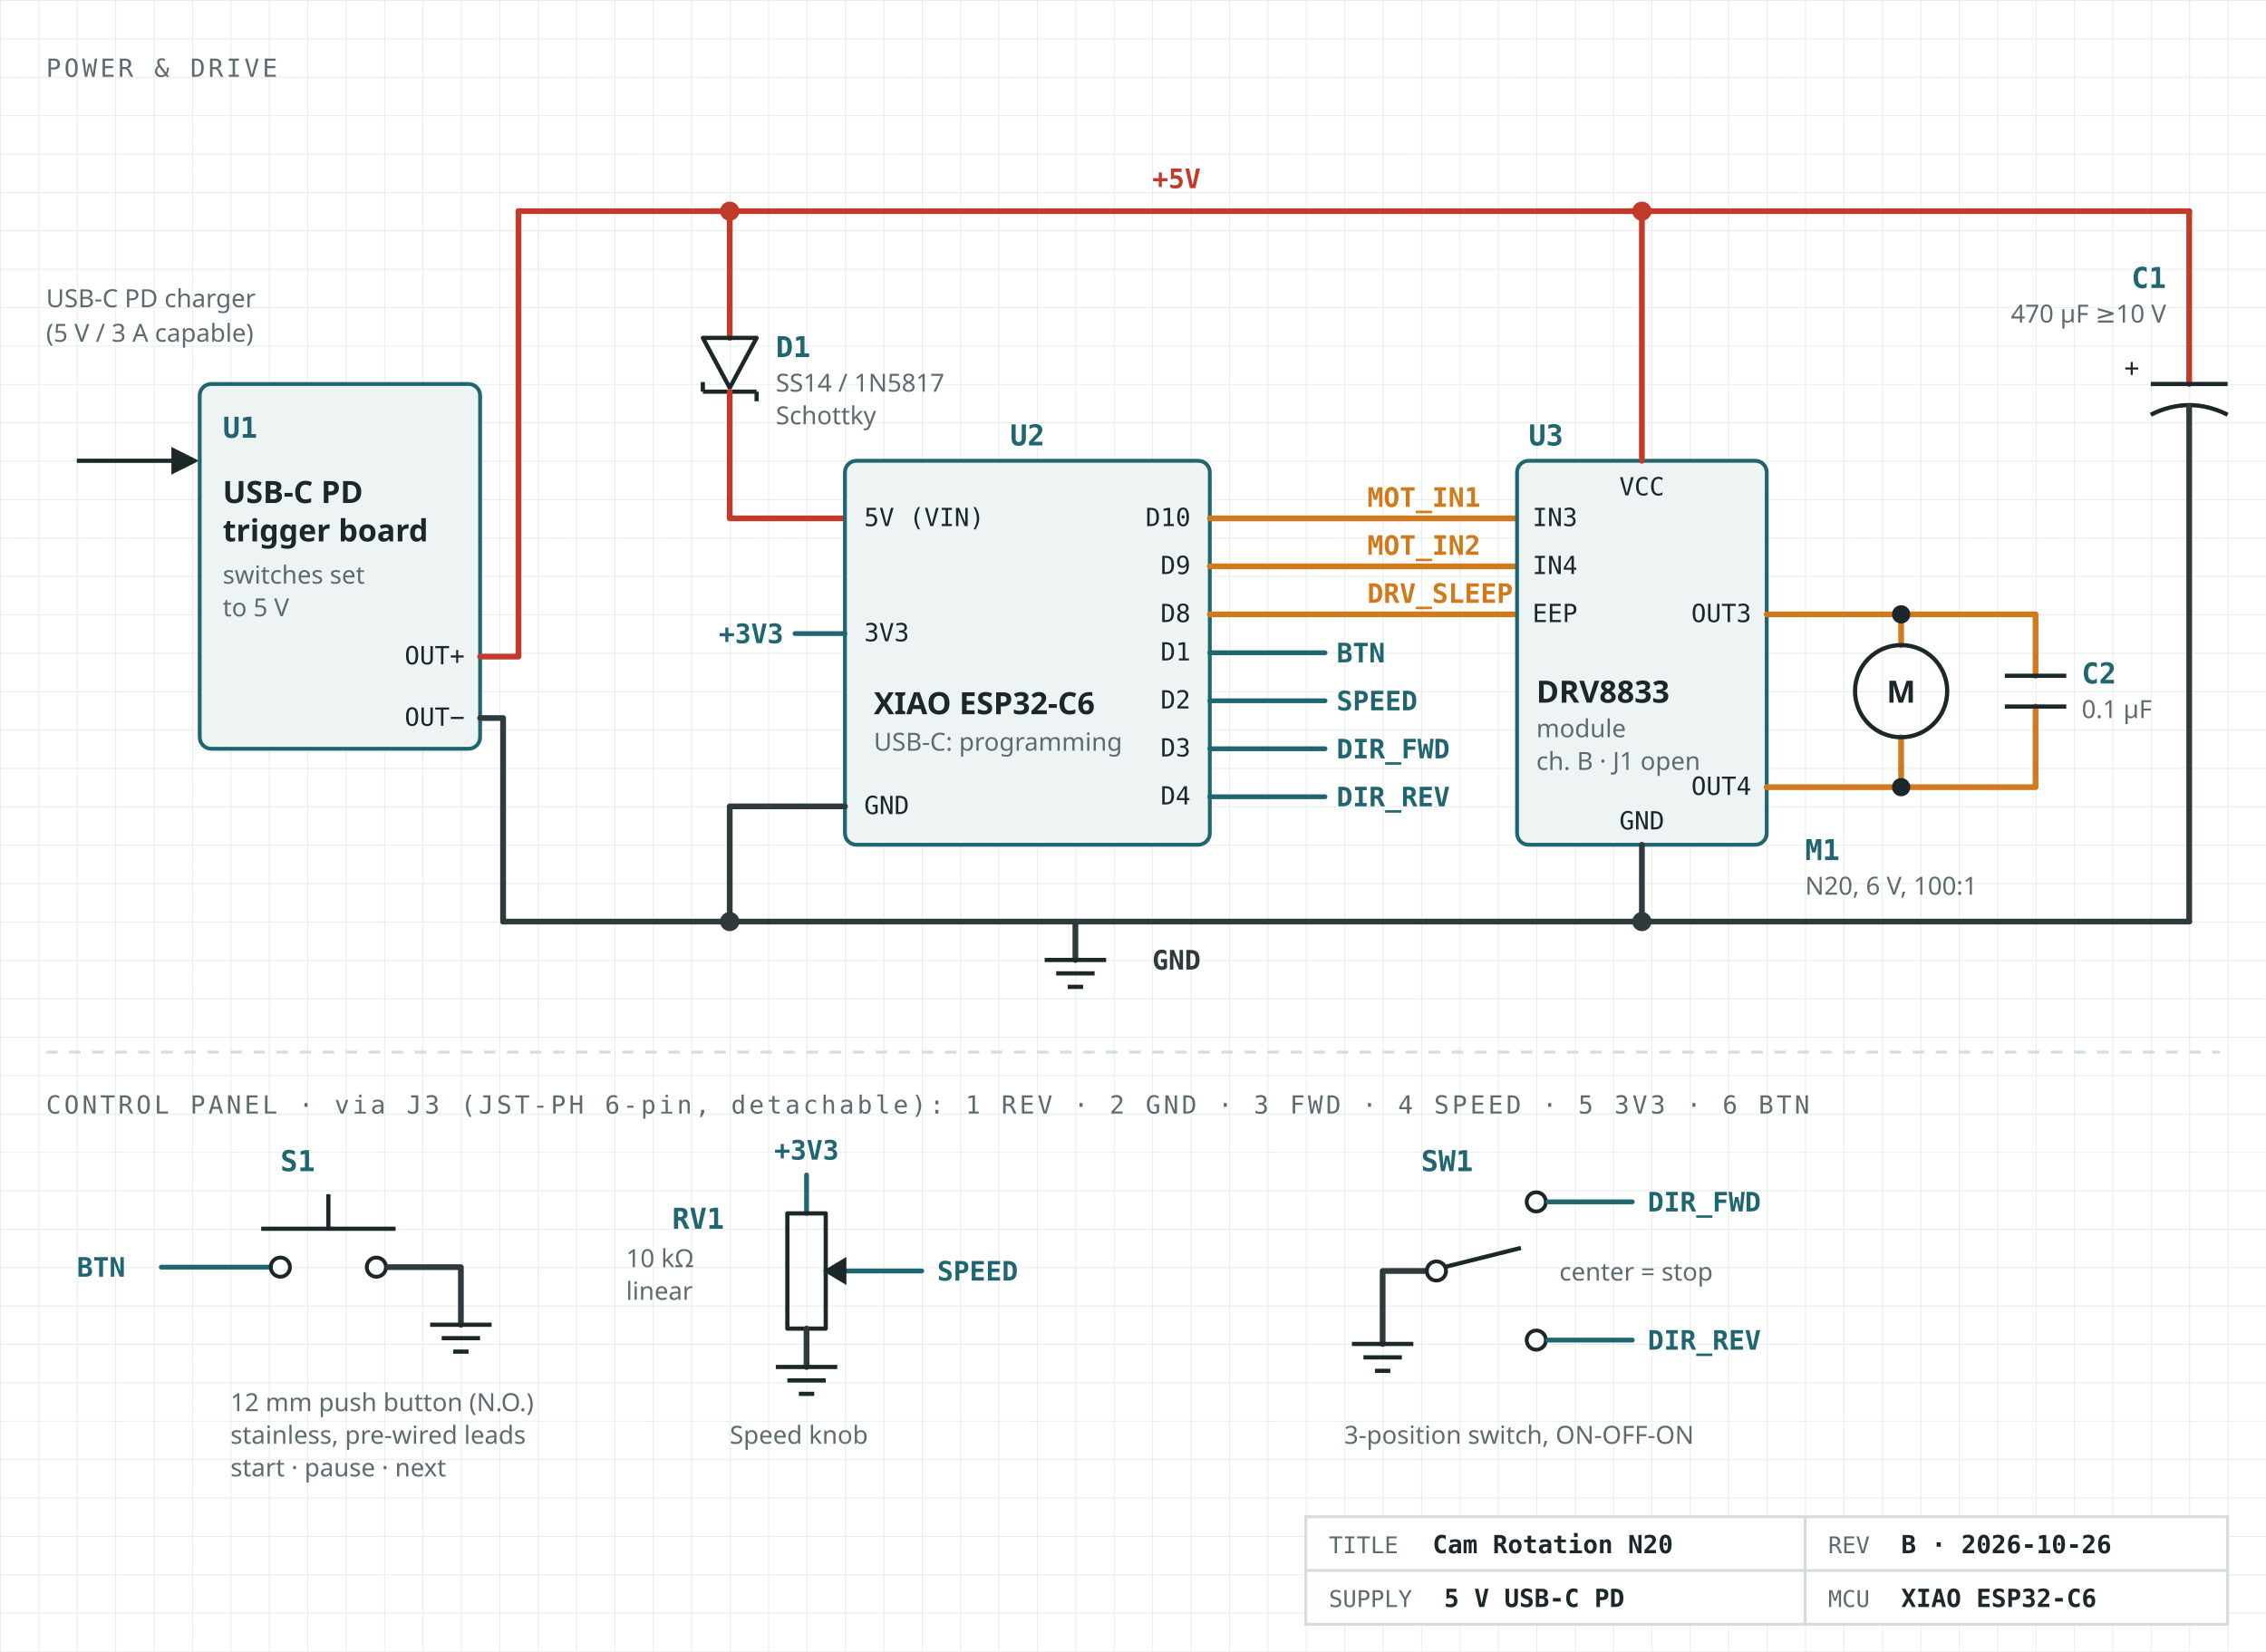
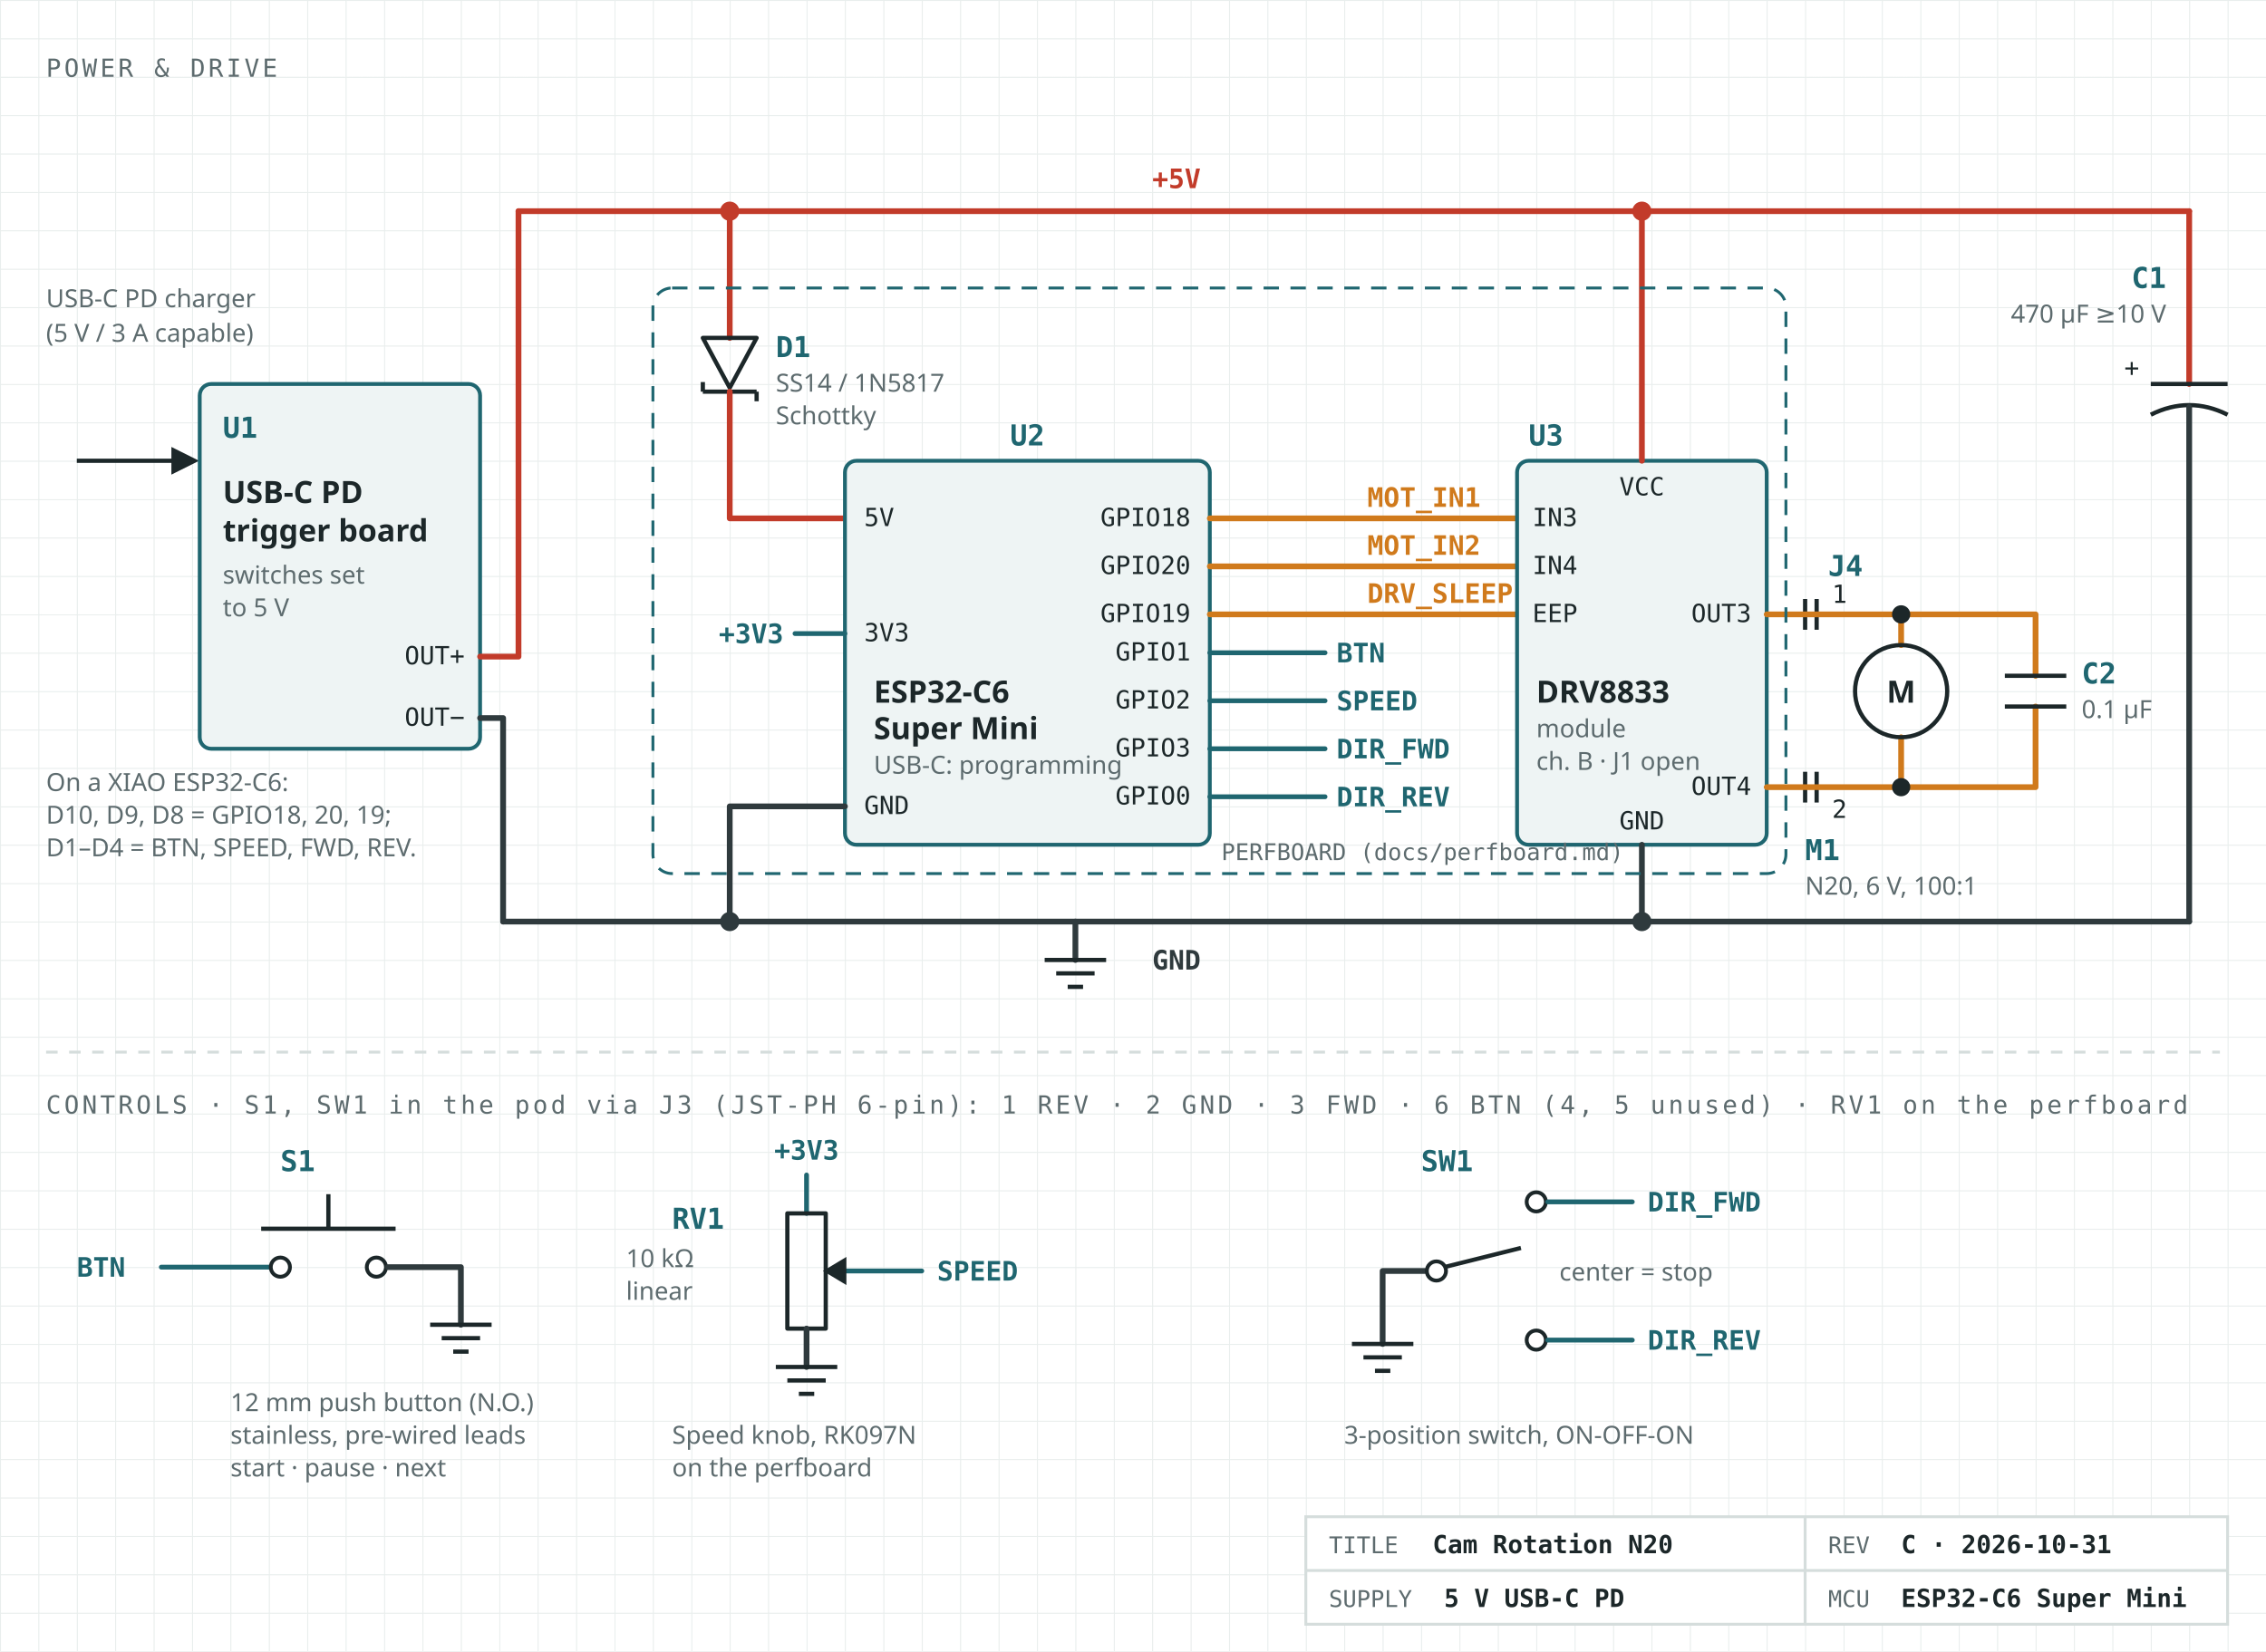
- <svg xmlns="http://www.w3.org/2000/svg" viewBox="0 0 1180 860" role="img" aria-label="Schematic. Power: PD board 5 volt output to the DRV8833 VCC pin and through diode D1 to the XIAO 5V pin; 470 microfarad capacitor across the 5 volt supply; all grounds common. Drive: XIAO D10 to DRV8833 IN3, D9 to IN4, D8 to the sleep pin EEP (channel B of the module); DRV8833 OUT3 and OUT4 to the N20 motor, with a 0.1 microfarad capacitor C2 across the motor terminals. Controls: 12 millimetre stainless push button S1 from XIAO D1 to ground; 10 kilohm speed knob RV1 between 3.3 volts and ground with its wiper to D2; three-position switch SW1 with common to ground and its two throws to D3 (forward) and D4 (reverse). The six control-panel wires pass through J3, a 6-pin JST-PH connector, so the panel can be unplugged.">
+ <svg xmlns="http://www.w3.org/2000/svg" viewBox="0 0 1180 860" role="img" aria-label="Schematic. Power: PD board 5 volt output to the DRV8833 VCC pin and through diode D1 to the ESP32-C6 Super Mini 5V pin; 470 microfarad capacitor across the 5 volt supply; all grounds common. Drive: Super Mini GPIO18 to DRV8833 IN3, GPIO20 to IN4, GPIO19 to the sleep pin EEP (channel B of the module); DRV8833 OUT3 and OUT4 through the 2-pin plug J4 to the N20 motor, with a 0.1 microfarad capacitor C2 across the motor terminals. Controls: 12 millimetre stainless push button S1 from GPIO1 to ground; 10 kilohm speed knob RV1 (an RK097N on the perfboard) between 3.3 volts and ground with its wiper to GPIO2; three-position switch SW1 with common to ground and its two throws to GPIO3 (forward) and GPIO0 (reverse). The Super Mini, the DRV8833 and D1 are on a perfboard. On a XIAO ESP32-C6 the same nets use D10, D9, D8 and D1 to D4. The button and switch wires pass through J3, a 6-pin JST-PH connector, so the pod can be unplugged.">
  <style>.grid{stroke:#e9eeed;stroke-width:1}
.w-pwr{stroke:#c23b2a;stroke-width:3;fill:none;stroke-linecap:round;stroke-linejoin:round}
.w-gnd{stroke:#2f3a3d;stroke-width:3;fill:none;stroke-linecap:round;stroke-linejoin:round}
.w-sig{stroke:#d07a1c;stroke-width:3;fill:none;stroke-linecap:round;stroke-linejoin:round}
.dot-pwr{fill:#c23b2a}
.dot-gnd{fill:#2f3a3d}
.w-ctl{stroke:#1f6670;stroke-width:2.5;fill:none;stroke-linecap:round;stroke-linejoin:round}
.net.c{fill:#1f6670}
.sect{font-family:"IBM Plex Mono",ui-monospace,SFMono-Regular,Menlo,monospace;font-size:13px;letter-spacing:.12em;fill:#5d6b6e}
.divider{stroke:#d5dddc;stroke-width:1.5;stroke-dasharray:6 6}
.contact{fill:#ffffff;stroke:#1c2729;stroke-width:2}
.part{fill:#eef4f4;stroke:#1f6670;stroke-width:2}
.sym{fill:none;stroke:#1c2729;stroke-width:2.2;stroke-linejoin:round}
.symfill{fill:#1c2729;stroke:#1c2729;stroke-width:1.5}
.ref{font-family:"IBM Plex Mono",ui-monospace,SFMono-Regular,Menlo,monospace;font-size:15px;font-weight:600;fill:#1f6670}
.name{font-family:"IBM Plex Sans",ui-sans-serif,system-ui,sans-serif;font-size:16px;font-weight:600;fill:#1c2729}
.small{font-family:"IBM Plex Sans",ui-sans-serif,system-ui,sans-serif;font-size:13px;fill:#5d6b6e}
.pin{font-family:"IBM Plex Mono",ui-monospace,SFMono-Regular,Menlo,monospace;font-size:13px;fill:#1c2729}
.net{font-family:"IBM Plex Mono",ui-monospace,SFMono-Regular,Menlo,monospace;font-size:14px;font-weight:600}
.net.p{fill:#c23b2a}
.net.g{fill:#2f3a3d}
.net.s{fill:#d07a1c}
.tb{fill:#ffffff;stroke:#d5dddc;stroke-width:1.5}
.tbt{font-family:"IBM Plex Mono",ui-monospace,SFMono-Regular,Menlo,monospace;font-size:12px;fill:#5d6b6e}
.tbv{font-family:"IBM Plex Mono",ui-monospace,SFMono-Regular,Menlo,monospace;font-size:13px;font-weight:600;fill:#1c2729}
.pad{stroke:#1c2729;stroke-width:1.5}
.padoff{fill:#ffffff;stroke:#5d6b6e;stroke-width:1.2}
.board{fill:#eef4f4;stroke:#1f6670;stroke-width:2}
.lbl{font-family:"IBM Plex Mono",ui-monospace,SFMono-Regular,Menlo,monospace;font-size:13px;fill:#1c2729}
.lblm{font-family:"IBM Plex Mono",ui-monospace,SFMono-Regular,Menlo,monospace;font-size:12px;fill:#5d6b6e}
.ttl{font-family:"IBM Plex Sans",ui-sans-serif,system-ui,sans-serif;font-size:15px;font-weight:600;fill:#1c2729}
text{font-family:'IBM Plex Sans',Helvetica,Arial,sans-serif}</style>
  <rect x="0" y="0" width="1180" height="860" fill="#ffffff" />
  <defs>
    <pattern id="g" width="20" height="20" patternUnits="userSpaceOnUse">
      <path d="M20 0H0V20" class="grid" fill="none" />
    </pattern>
  </defs>
  <rect x="0" y="0" width="1180" height="860" fill="url(#g)" />
  <text class="sect" x="24" y="40">POWER &amp; DRIVE</text>
  <path class="w-pwr" d="M270 110 H1140" />
  <path class="w-gnd" d="M262 480 H1140" />
  <text class="net p" x="600" y="98">+5V</text>
  <text class="net g" x="600" y="505">GND</text>
  <text class="small" x="24" y="160">USB-C PD charger</text>
  <text class="small" x="24" y="178">(5 V / 3 A capable)</text>
  <path class="sym" d="M40 240 H90" />
  <path class="symfill" d="M90 234 L102 240 L90 246 Z" />
  <rect class="part" x="104" y="200" width="146" height="190" rx="6" />
  <text class="ref" x="116" y="228">U1</text>
  <text class="name" x="116" y="262">USB-C PD</text>
  <text class="name" x="116" y="282">trigger board</text>
  <text class="small" x="116" y="304">switches set</text>
  <text class="small" x="116" y="321">to 5 V</text>
  <text class="pin" x="242" y="346" text-anchor="end">OUT+</text>
  <text class="pin" x="242" y="378" text-anchor="end">OUT−</text>
  <path class="w-pwr" d="M250 342 H270 V110" />
  <path class="w-gnd" d="M250 374 H262 V480" />
  <path class="w-pwr" d="M380 110 V176" />
  <path class="sym" d="M366 176 H394 L380 202 Z" />
  <path class="sym" d="M366 204 H394" />
  <path class="sym" d="M366 204 v-5 M394 204 v5" />
  <path class="w-pwr" d="M380 204 V270 H440" />
  <text class="ref" x="404" y="186">D1</text>
  <text class="small" x="404" y="204">SS14 / 1N5817</text>
  <text class="small" x="404" y="221">Schottky</text>
  <circle class="dot-pwr" cx="380" cy="110" r="5" />
  <rect class="part" x="440" y="240" width="190" height="200" rx="6" />
  <text class="ref" x="535" y="232" text-anchor="middle">U2</text>
-   <text class="name" x="455" y="372">XIAO ESP32-C6</text>
-   <text class="small" x="455" y="391">USB-C: programming</text>
-   <text class="pin" x="450" y="274">5V (VIN)</text>
+   <text class="name" x="455" y="366">ESP32-C6</text>
+   <text class="name" x="455" y="385">Super Mini</text>
+   <text class="small" x="455" y="403">USB-C: programming</text>
+   <text class="pin" x="450" y="274">5V</text>
  <text class="pin" x="450" y="334">3V3</text>
  <text class="pin" x="450" y="424">GND</text>
-   <text class="pin" x="620" y="274" text-anchor="end">D10</text>
-   <text class="pin" x="620" y="299" text-anchor="end">D9</text>
-   <text class="pin" x="620" y="324" text-anchor="end">D8</text>
-   <text class="pin" x="620" y="344" text-anchor="end">D1</text>
-   <text class="pin" x="620" y="369" text-anchor="end">D2</text>
-   <text class="pin" x="620" y="394" text-anchor="end">D3</text>
-   <text class="pin" x="620" y="419" text-anchor="end">D4</text>
+   <text class="pin" x="620" y="274" text-anchor="end">GPIO18</text>
+   <text class="pin" x="620" y="299" text-anchor="end">GPIO20</text>
+   <text class="pin" x="620" y="324" text-anchor="end">GPIO19</text>
+   <text class="pin" x="620" y="344" text-anchor="end">GPIO1</text>
+   <text class="pin" x="620" y="369" text-anchor="end">GPIO2</text>
+   <text class="pin" x="620" y="394" text-anchor="end">GPIO3</text>
+   <text class="pin" x="620" y="419" text-anchor="end">GPIO0</text>
  <path class="w-gnd" d="M440 420 H380 V480" />
  <circle class="dot-gnd" cx="380" cy="480" r="5" />
  <path class="w-ctl" d="M440 330 H414" />
  <text class="net c" x="408" y="335" text-anchor="end">+3V3</text>
  <path class="w-ctl" d="M630 340 H690 M630 365 H690 M630 390 H690 M630 415 H690" />
  <text class="net c" x="696" y="345">BTN</text>
  <text class="net c" x="696" y="370">SPEED</text>
  <text class="net c" x="696" y="395">DIR_FWD</text>
  <text class="net c" x="696" y="420">DIR_REV</text>
  <path class="w-sig" d="M630 270 H790 M630 295 H790 M630 320 H790" />
  <text class="net s" x="712" y="264">MOT_IN1</text>
  <text class="net s" x="712" y="289">MOT_IN2</text>
  <text class="net s" x="712" y="314">DRV_SLEEP</text>
  <rect class="part" x="790" y="240" width="130" height="200" rx="6" />
  <text class="ref" x="796" y="232">U3</text>
  <text class="pin" x="798" y="274">IN3</text>
  <text class="pin" x="798" y="299">IN4</text>
  <text class="pin" x="798" y="324">EEP</text>
  <text class="pin" x="912" y="324" text-anchor="end">OUT3</text>
  <text class="pin" x="912" y="414" text-anchor="end">OUT4</text>
  <text class="pin" x="855" y="258" text-anchor="middle">VCC</text>
  <text class="pin" x="855" y="432" text-anchor="middle">GND</text>
  <text class="name" x="800" y="366">DRV8833</text>
  <text class="small" x="800" y="384">module</text>
  <text class="small" x="800" y="401">ch. B · J1 open</text>
  <path class="w-pwr" d="M855 110 V240" />
  <path class="w-gnd" d="M855 440 V480" />
  <circle class="dot-pwr" cx="855" cy="110" r="5" />
  <circle class="dot-gnd" cx="855" cy="480" r="5" />
+   <path class="sym" d="M940 312 v16 M946 312 v16 M940 402 v16 M946 402 v16" />
+   <text class="ref" x="952" y="300">J4</text>
+   <text class="pin" x="954" y="314">1</text>
+   <text class="pin" x="954" y="426">2</text>
  <path class="w-sig" d="M920 320 H1060 V352 M1060 368 V410 H920 M990 320 V336 M990 410 V384" />
  <circle class="sym" cx="990" cy="360" r="24" />
  <text class="name" x="990" y="366" text-anchor="middle">M</text>
  <circle class="symfill" cx="990" cy="320" r="4" />
  <circle class="symfill" cx="990" cy="410" r="4" />
  <text class="ref" x="940" y="448">M1</text>
  <text class="small" x="940" y="466">N20, 6 V, 100:1</text>
  <path class="sym" d="M1044 352 H1076 M1044 368 H1076" />
  <text class="ref" x="1084" y="356">C2</text>
  <text class="small" x="1084" y="374">0.1 µF</text>
  <path class="w-pwr" d="M1140 110 V200" />
  <path class="sym" d="M1120 200 H1160" />
  <path class="sym" d="M1120 216 Q1140 206 1160 216" />
  <text class="pin" x="1114" y="196" text-anchor="end">+</text>
  <path class="w-gnd" d="M1140 212 V480" />
  <text class="ref" x="1128" y="150" text-anchor="end">C1</text>
  <text class="small" x="1128" y="168" text-anchor="end">470 µF ≥10 V</text>
+   <rect x="340" y="150" width="590" height="305" rx="10" fill="none" stroke="#1f6670" stroke-width="1.5" stroke-dasharray="8 6" />
+   <text class="lblm" x="636" y="448">PERFBOARD (docs/perfboard.md)</text>
+   <text class="small" x="24" y="412">On a XIAO ESP32-C6:</text>
+   <text class="small" x="24" y="429">D10, D9, D8 = GPIO18, 20, 19;</text>
+   <text class="small" x="24" y="446">D1–D4 = BTN, SPEED, FWD, REV.</text>
  <path class="w-gnd" d="M560 480 V500" />
  <path class="sym" d="M544 500 H576 M550 507 H570 M556 514 H564" />
  <path class="divider" d="M24 548 H1156" />
-   <text class="sect" x="24" y="580">CONTROL PANEL · via J3 (JST-PH 6-pin, detachable): 1 REV · 2 GND · 3 FWD · 4 SPEED · 5 3V3 · 6 BTN</text>
+   <text class="sect" x="24" y="580">CONTROLS · S1, SW1 in the pod via J3 (JST-PH 6-pin): 1 REV · 2 GND · 3 FWD · 6 BTN (4, 5 unused) · RV1 on the perfboard</text>
  <text class="net c" x="40" y="665">BTN</text>
  <path class="w-ctl" d="M84 660 H140" />
  <circle class="contact" cx="146" cy="660" r="5" />
  <circle class="contact" cx="196" cy="660" r="5" />
  <path class="sym" d="M136 640 H206 M171 640 V622" />
  <path class="w-gnd" d="M202 660 H240 V690" />
  <path class="sym" d="M224 690 H256 M230 697 H250 M236 704 H244" />
  <text class="ref" x="146" y="610">S1</text>
  <text class="small" x="120" y="735">12 mm push button (N.O.)</text>
  <text class="small" x="120" y="752">stainless, pre-wired leads</text>
  <text class="small" x="120" y="769">start · pause · next</text>
  <text class="net c" x="420" y="604" text-anchor="middle">+3V3</text>
  <path class="w-ctl" d="M420 612 V632" />
  <rect class="sym" x="410" y="632" width="20" height="60" />
  <path class="w-gnd" d="M420 692 V712" />
  <path class="sym" d="M404 712 H436 M410 719 H430 M416 726 H424" />
  <path class="w-ctl" d="M480 662 H440" />
  <path class="symfill" d="M440 656 L430 662 L440 668 Z" />
  <text class="net c" x="488" y="667">SPEED</text>
  <text class="ref" x="350" y="640">RV1</text>
  <text class="small" x="326" y="660">10 kΩ</text>
  <text class="small" x="326" y="677">linear</text>
-   <text class="small" x="380" y="752">Speed knob</text>
+   <text class="small" x="350" y="752">Speed knob, RK097N</text>
+   <text class="small" x="350" y="769">on the perfboard</text>
  <path class="w-gnd" d="M720 700 V662 H742" />
  <path class="sym" d="M704 700 H736 M710 707 H730 M716 714 H724" />
  <circle class="contact" cx="748" cy="662" r="5" />
  <circle class="contact" cx="800" cy="626" r="5" />
  <circle class="contact" cx="800" cy="698" r="5" />
  <path class="sym" d="M752 660 L792 650" />
  <path class="w-ctl" d="M806 626 H850 M806 698 H850" />
  <text class="net c" x="858" y="631">DIR_FWD</text>
  <text class="net c" x="858" y="703">DIR_REV</text>
  <text class="small" x="812" y="667">center = stop</text>
  <text class="ref" x="740" y="610">SW1</text>
  <text class="small" x="700" y="752">3-position switch, ON-OFF-ON</text>
  <rect class="tb" x="680" y="790" width="480" height="56" />
  <path d="M680 818 H1160 M940 790 V846" stroke="#d5dddc" stroke-width="1.5" />
  <text class="tbt" x="692" y="809">TITLE</text>
  <text class="tbv" x="746" y="809">Cam Rotation N20</text>
  <text class="tbt" x="952" y="809">REV</text>
-   <text class="tbv" x="990" y="809">B · 2026-10-26</text>
+   <text class="tbv" x="990" y="809">C · 2026-10-31</text>
  <text class="tbt" x="692" y="837">SUPPLY</text>
  <text class="tbv" x="752" y="837">5 V USB-C PD</text>
  <text class="tbt" x="952" y="837">MCU</text>
-   <text class="tbv" x="990" y="837">XIAO ESP32-C6</text>
+   <text class="tbv" x="990" y="837">ESP32-C6 Super Mini</text>
</svg>
